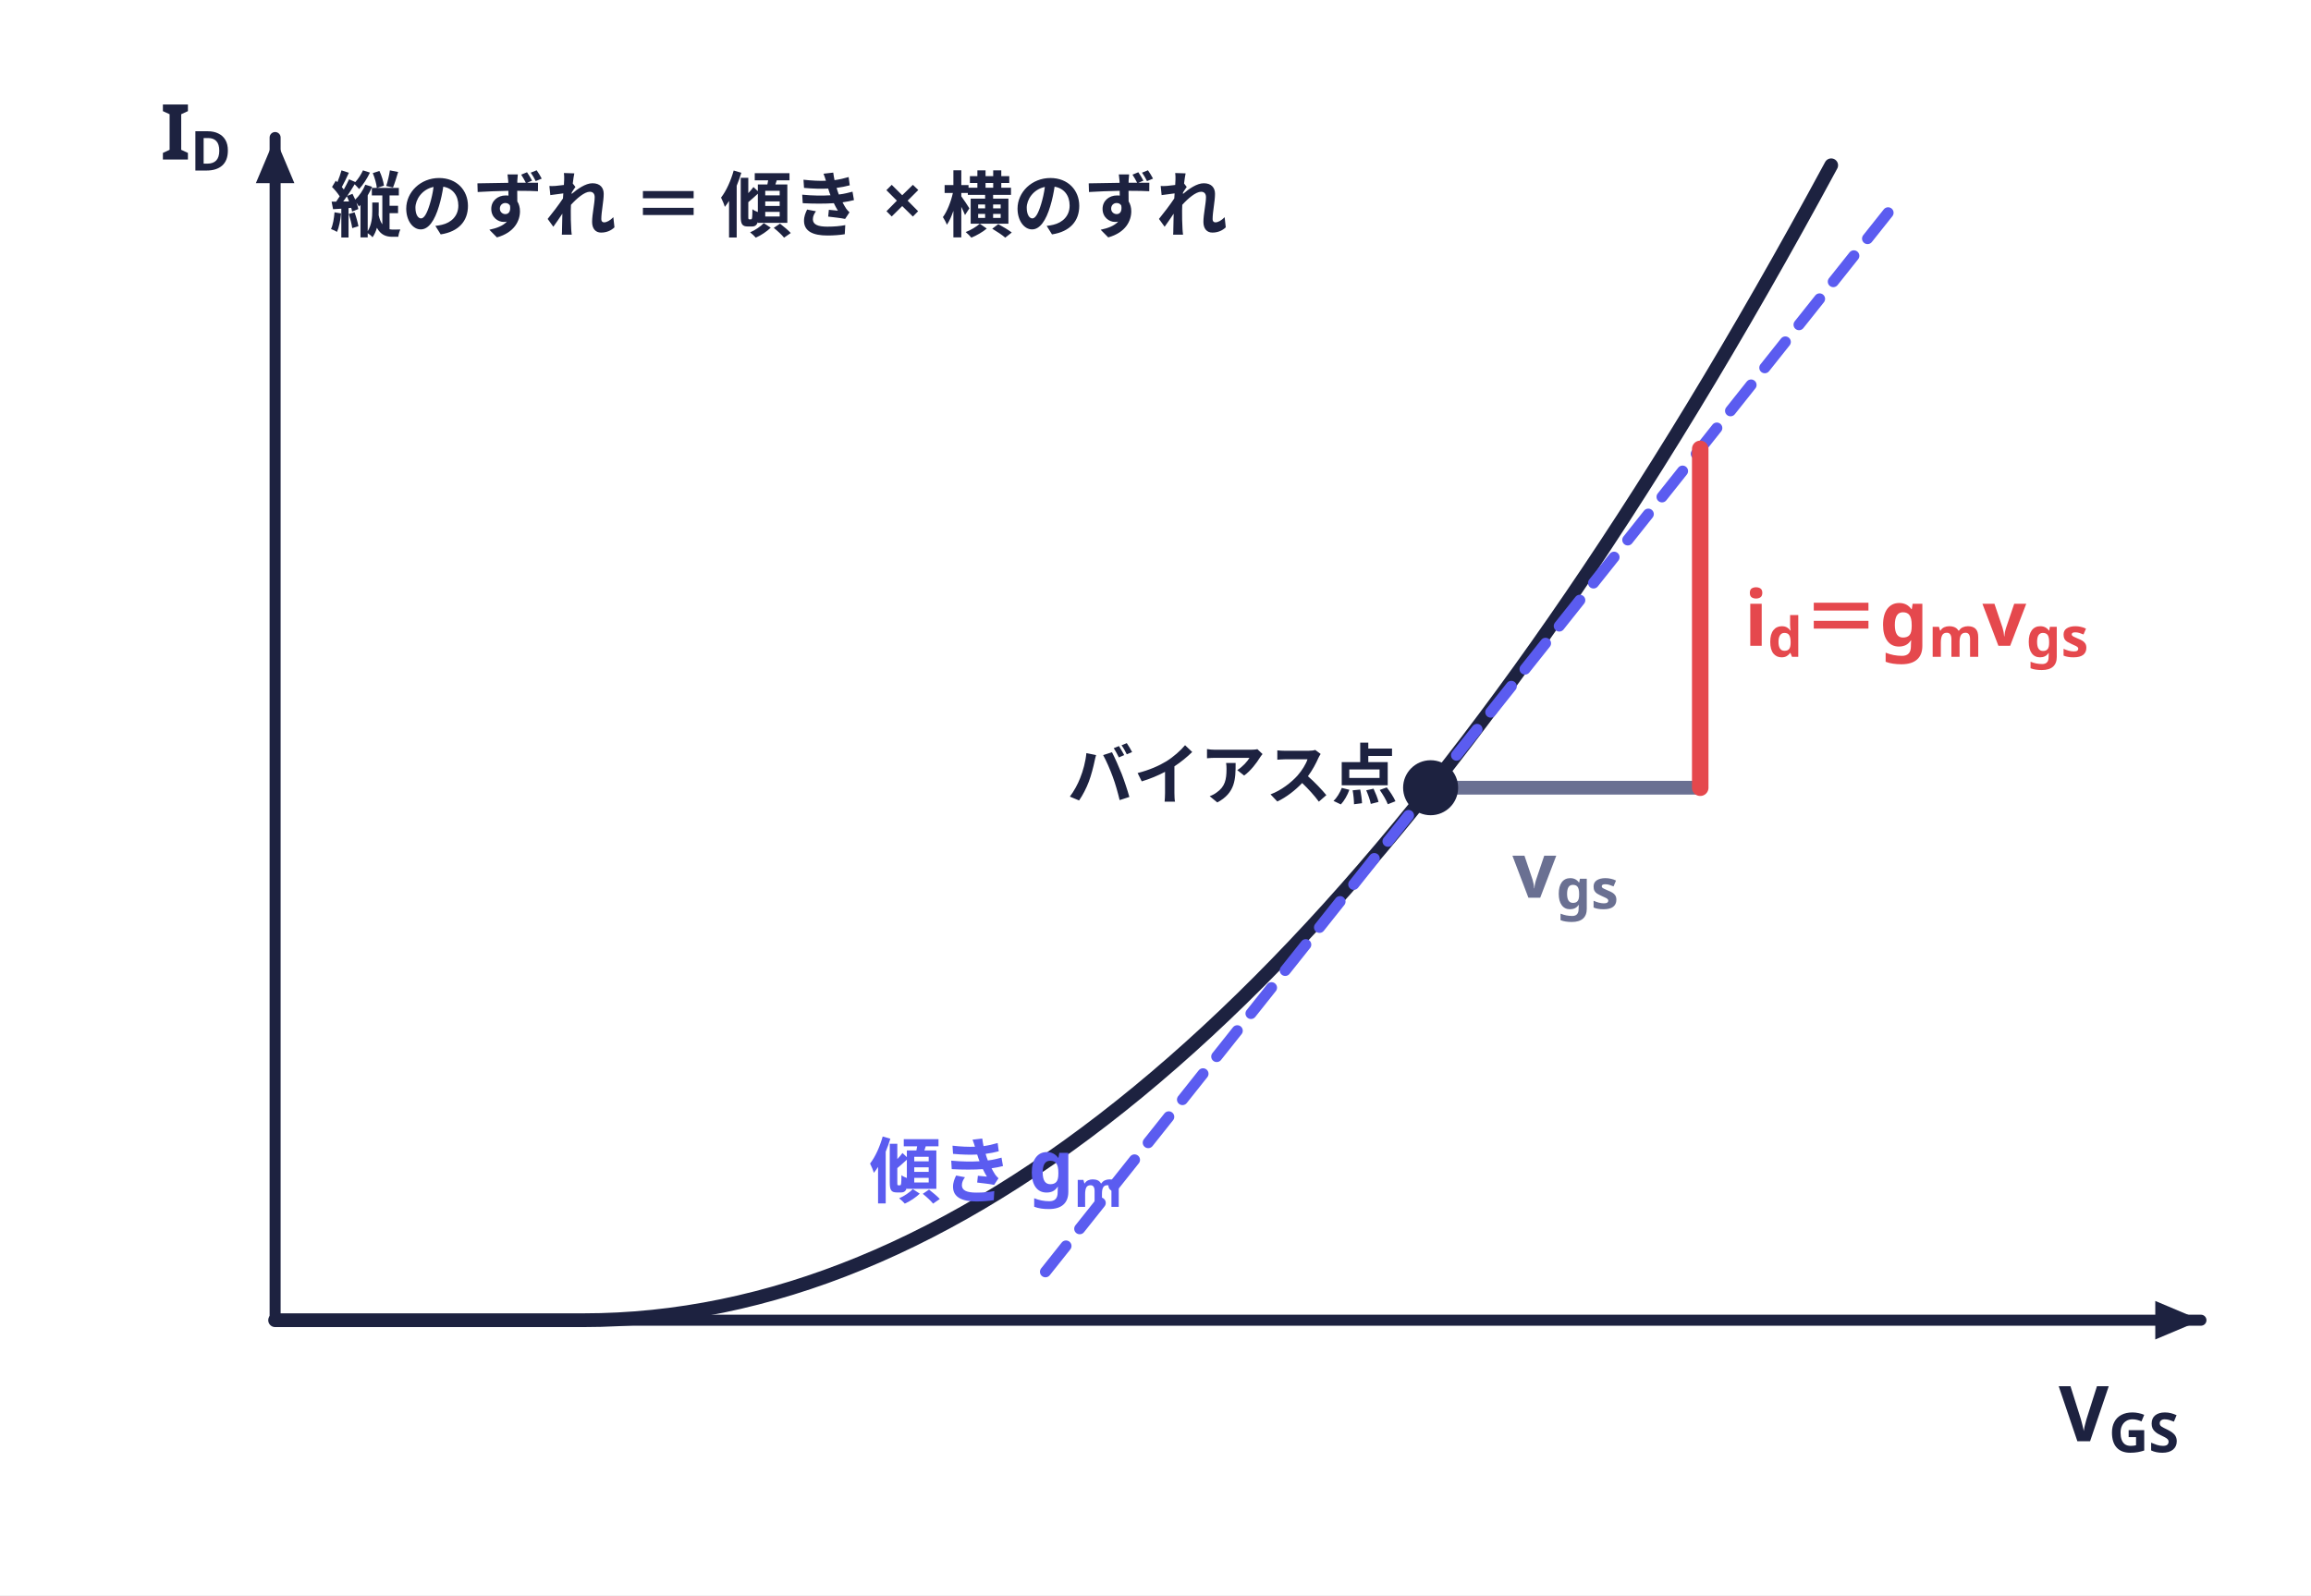
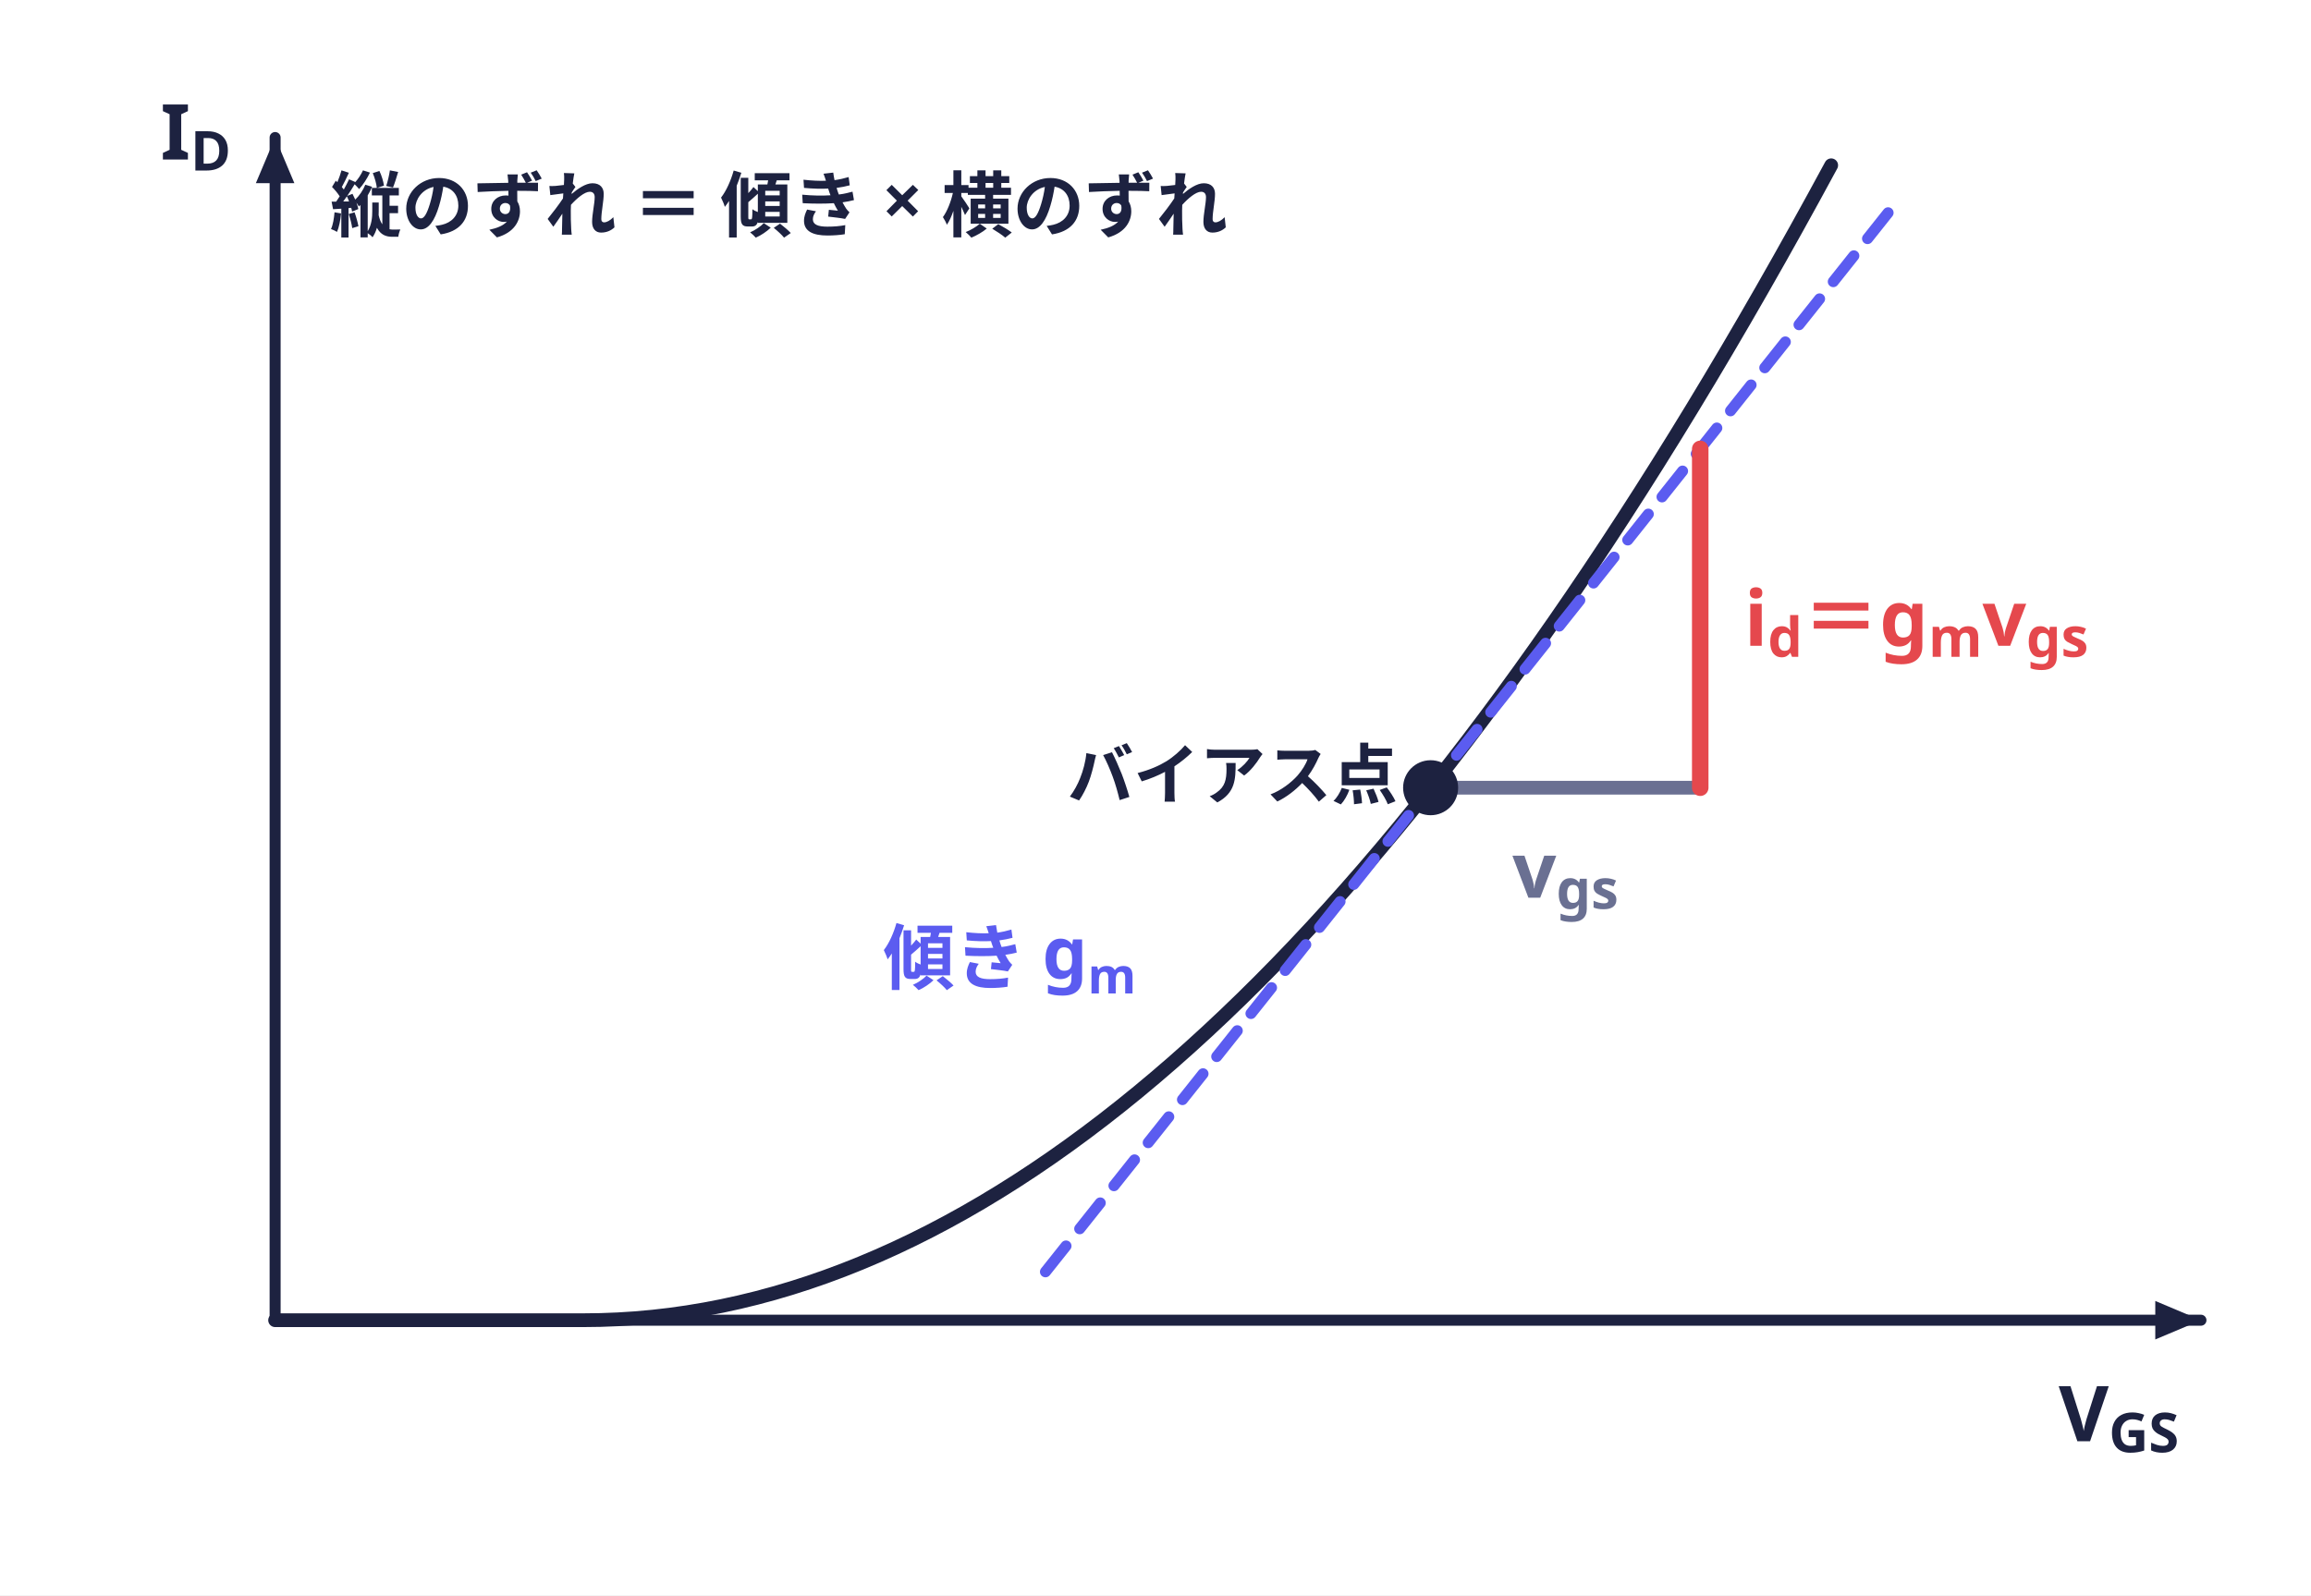
<svg xmlns="http://www.w3.org/2000/svg" viewBox="0 0 420 290" width="420" height="290">
  <rect width="420" height="290" fill="#fff" />
  <polyline points="50,240 400,240" fill="none" stroke="#1d2240" stroke-width="2" stroke-linejoin="round" stroke-linecap="round" />
  <polygon points="400,240 391.7,243.5 391.7,236.5" fill="#1d2240" />
  <polyline points="50,240 50,25" fill="none" stroke="#1d2240" stroke-width="2" stroke-linejoin="round" stroke-linecap="round" />
  <polygon points="50,25 53.5,33.3 46.5,33.3" fill="#1d2240" />
  <text x="396" y="262" text-anchor="end" font-size="14" fill="#1d2240" font-weight="600" font-family="Hiragino Sans, Noto Sans JP, sans-serif">V<tspan baseline-shift="sub" font-size="10">GS</tspan>
  </text>
  <text x="42" y="29" text-anchor="end" font-size="14" fill="#1d2240" font-weight="600" font-family="Hiragino Sans, Noto Sans JP, sans-serif">I<tspan baseline-shift="sub" font-size="10">D</tspan>
  </text>
  <polyline points="50,240 106.0,240 106.0,240.0 109.15,239.959 112.3,239.838 115.45,239.636 118.6,239.352 121.75,238.988 124.9,238.542 128.05,238.016 131.2,237.408 134.35,236.72 137.5,235.95 140.65,235.1 143.8,234.168 146.95,233.155 150.1,232.062 153.25,230.887 156.4,229.632 159.55,228.296 162.7,226.878 165.85,225.38 169.0,223.8 172.15,222.139 175.3,220.398 178.45,218.576 181.6,216.672 184.75,214.688 187.9,212.622 191.05,210.476 194.2,208.248 197.35,205.939 200.5,203.55 203.65,201.079 206.8,198.528 209.95,195.895 213.1,193.182 216.25,190.387 219.4,187.512 222.55,184.555 225.7,181.518 228.85,178.399 232.0,175.2 235.15,171.919 238.3,168.558 241.45,165.115 244.6,161.592 247.75,157.987 250.9,154.302 254.05,150.535 257.2,146.688 260.35,142.76 263.5,138.75 266.65,134.66 269.8,130.488 272.95,126.235 276.1,121.902 279.25,117.487 282.4,112.992 285.55,108.415 288.7,103.758 291.85,99.019 295.0,94.2 298.15,89.299 301.3,84.318 304.45,79.256 307.6,74.112 310.75,68.888 313.9,63.582 317.05,58.195 320.2,52.728 323.35,47.179 326.5,41.55 329.65,35.839 332.8,30.048" fill="none" stroke="#1d2240" stroke-width="2.5" stroke-linejoin="round" stroke-linecap="round" />
  <polyline points="190.0,231.2 344.0,37.6" fill="none" stroke="#5b5cf0" stroke-width="2" stroke-linejoin="round" stroke-linecap="round" stroke-dasharray="6 4" />
  <polyline points="260.0,143.2 309.0,143.2" fill="none" stroke="#6a7092" stroke-width="2.5" stroke-linejoin="round" stroke-linecap="round" />
  <polyline points="309.0,143.2 309.0,81.6" fill="none" stroke="#e5484d" stroke-width="3" stroke-linejoin="round" stroke-linecap="round" />
  <circle cx="260.0" cy="143.2" r="5" fill="#1d2240" />
  <text x="284.5" y="163.2" text-anchor="middle" font-size="14" fill="#6a7092" font-weight="600" font-family="Hiragino Sans, Noto Sans JP, sans-serif">v<tspan baseline-shift="sub" font-size="10">gs</tspan>
  </text>
  <text x="317.0" y="117.4" text-anchor="start" font-size="14" fill="#e5484d" font-weight="600" font-family="Hiragino Sans, Noto Sans JP, sans-serif">i<tspan baseline-shift="sub" font-size="10">d</tspan>＝g<tspan baseline-shift="sub" font-size="10">m</tspan>v<tspan baseline-shift="sub" font-size="10">gs</tspan>
  </text>
-   <text x="204.0" y="217.6" text-anchor="end" font-size="13" fill="#5b5cf0" font-weight="600" font-family="Hiragino Sans, Noto Sans JP, sans-serif">傾き g<tspan baseline-shift="sub" font-size="9">m</tspan>
+   <text x="206.5" y="178.8" text-anchor="end" font-size="13" fill="#5b5cf0" font-weight="600" font-family="Hiragino Sans, Noto Sans JP, sans-serif">傾き g<tspan baseline-shift="sub" font-size="9">m</tspan>
  </text>
  <text x="254.0" y="145.2" text-anchor="end" font-size="12" fill="#1d2240" font-weight="600" font-family="Hiragino Sans, Noto Sans JP, sans-serif">バイアス点</text>
  <text x="60" y="42" text-anchor="start" font-size="13" fill="#1d2240" font-weight="600" font-family="Hiragino Sans, Noto Sans JP, sans-serif">縦のずれ ＝ 傾き × 横のずれ</text>
</svg>
